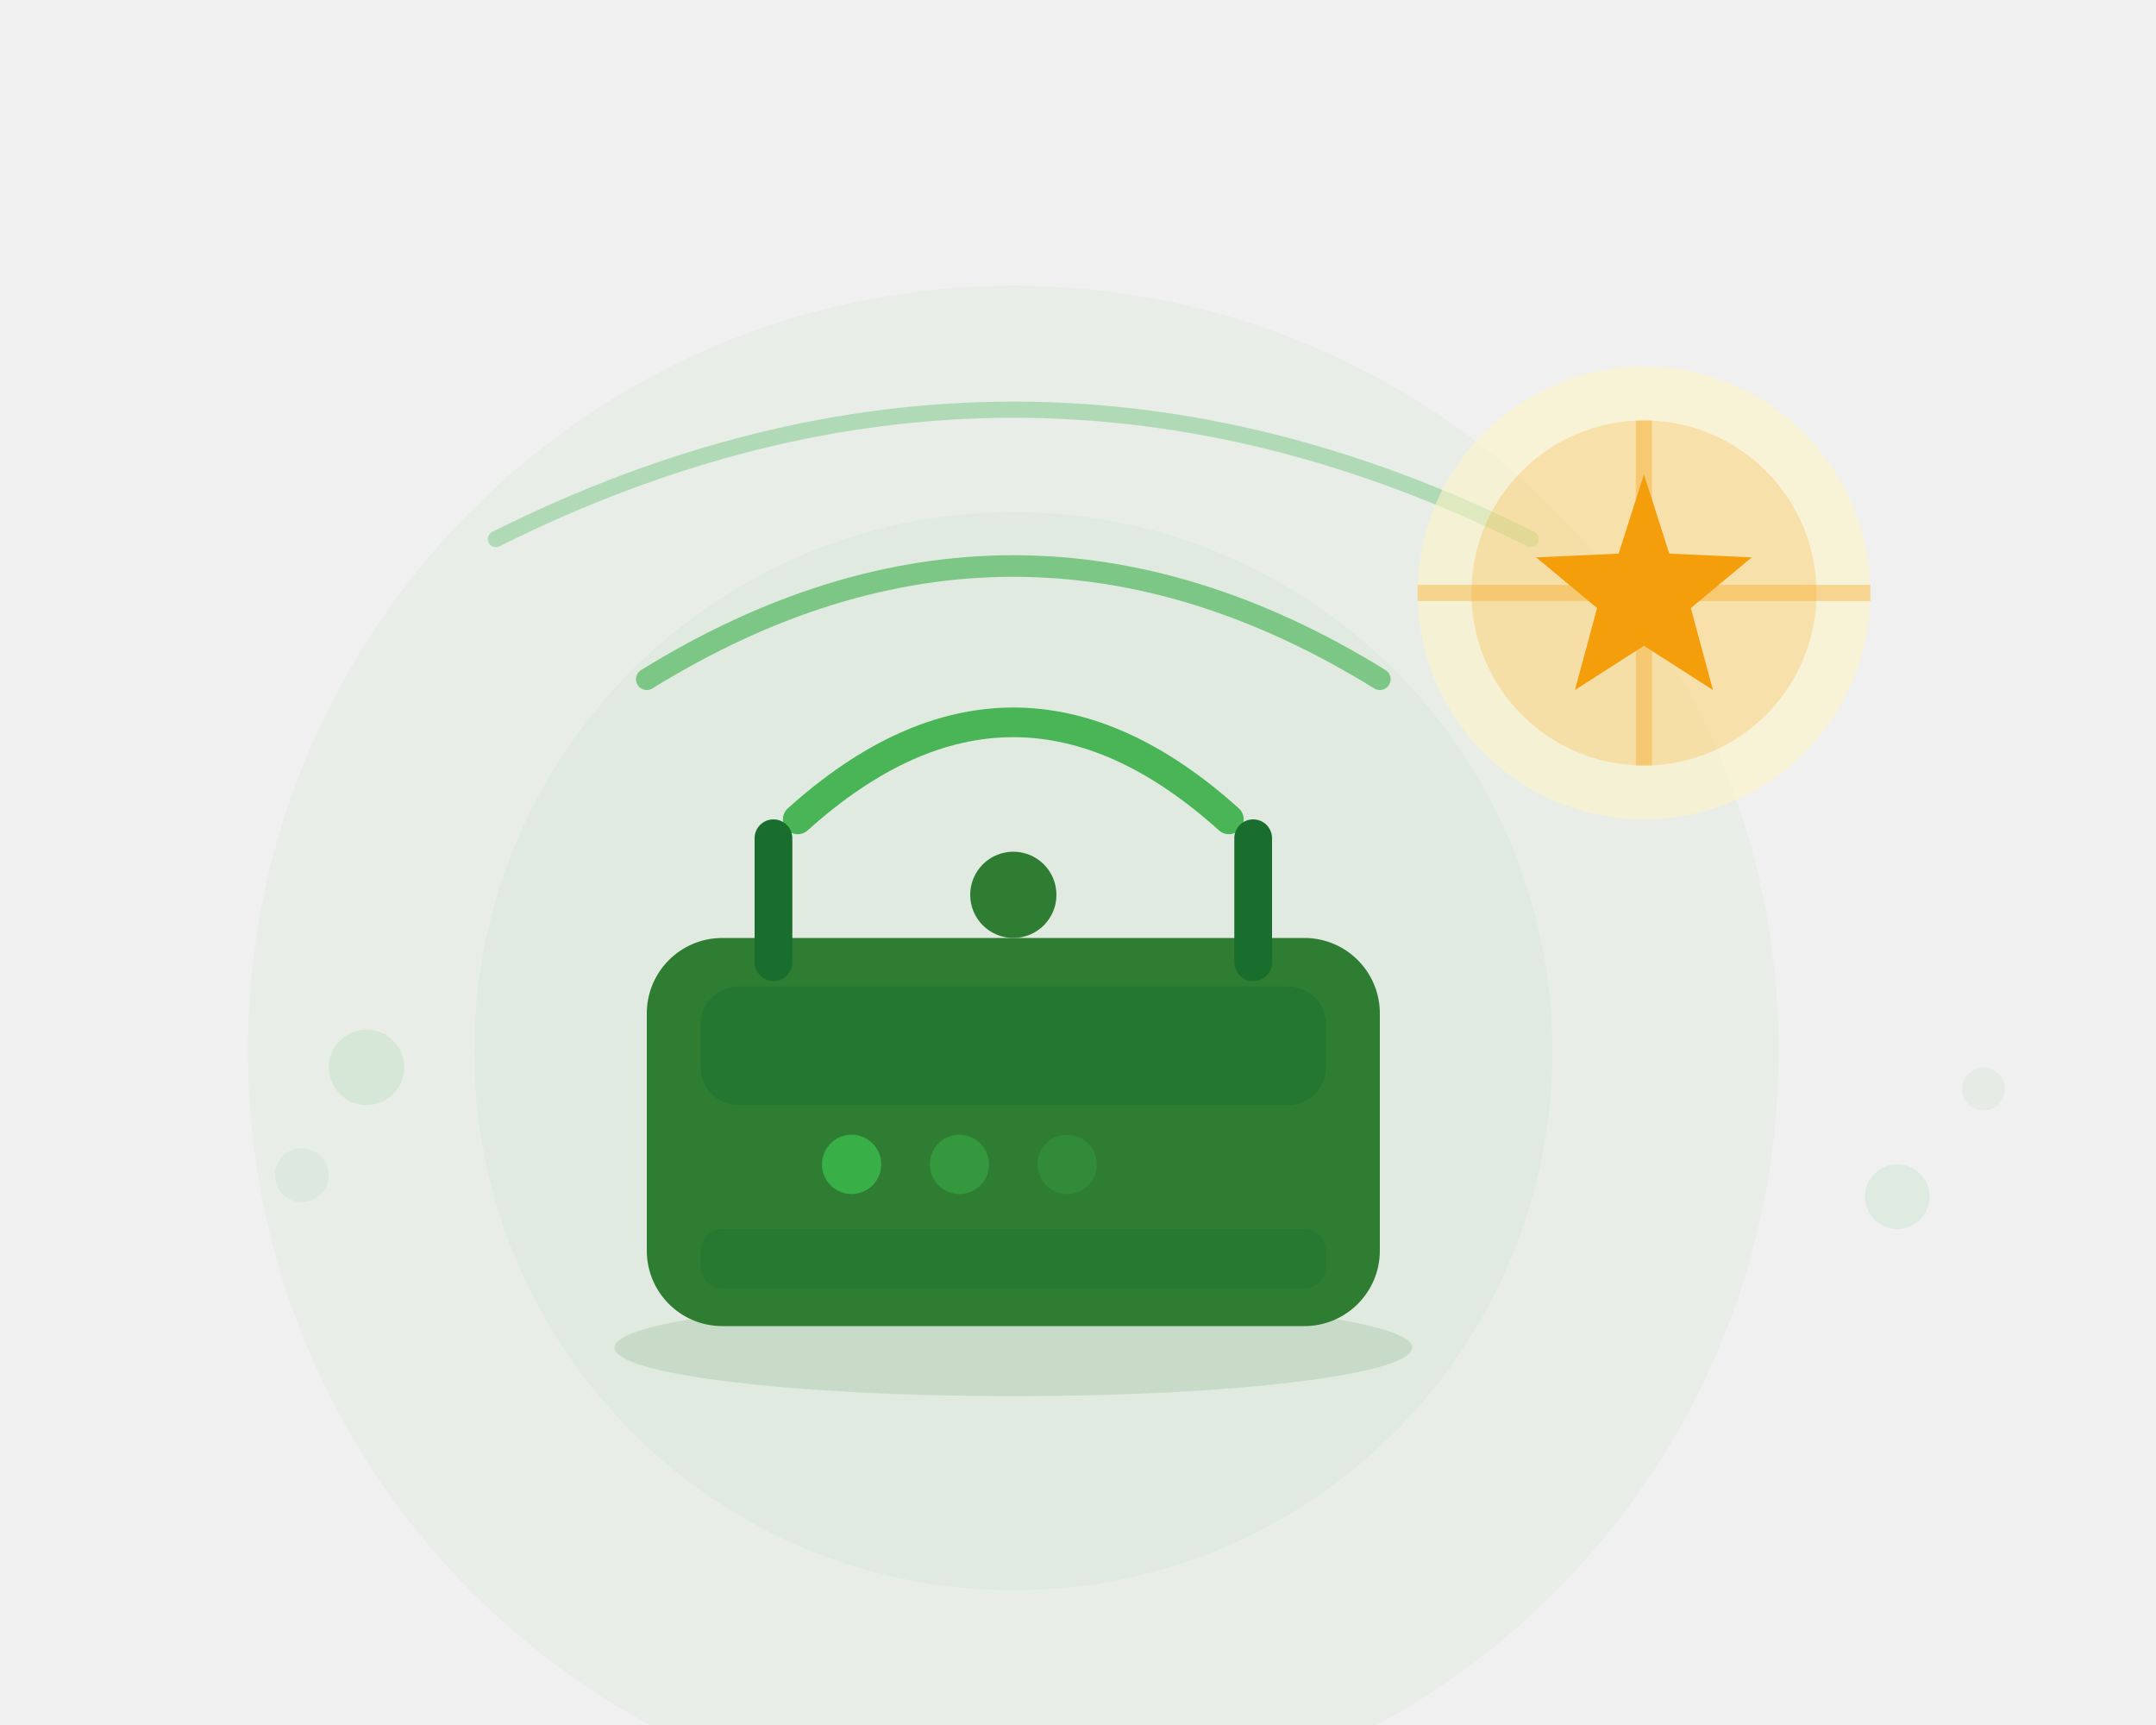
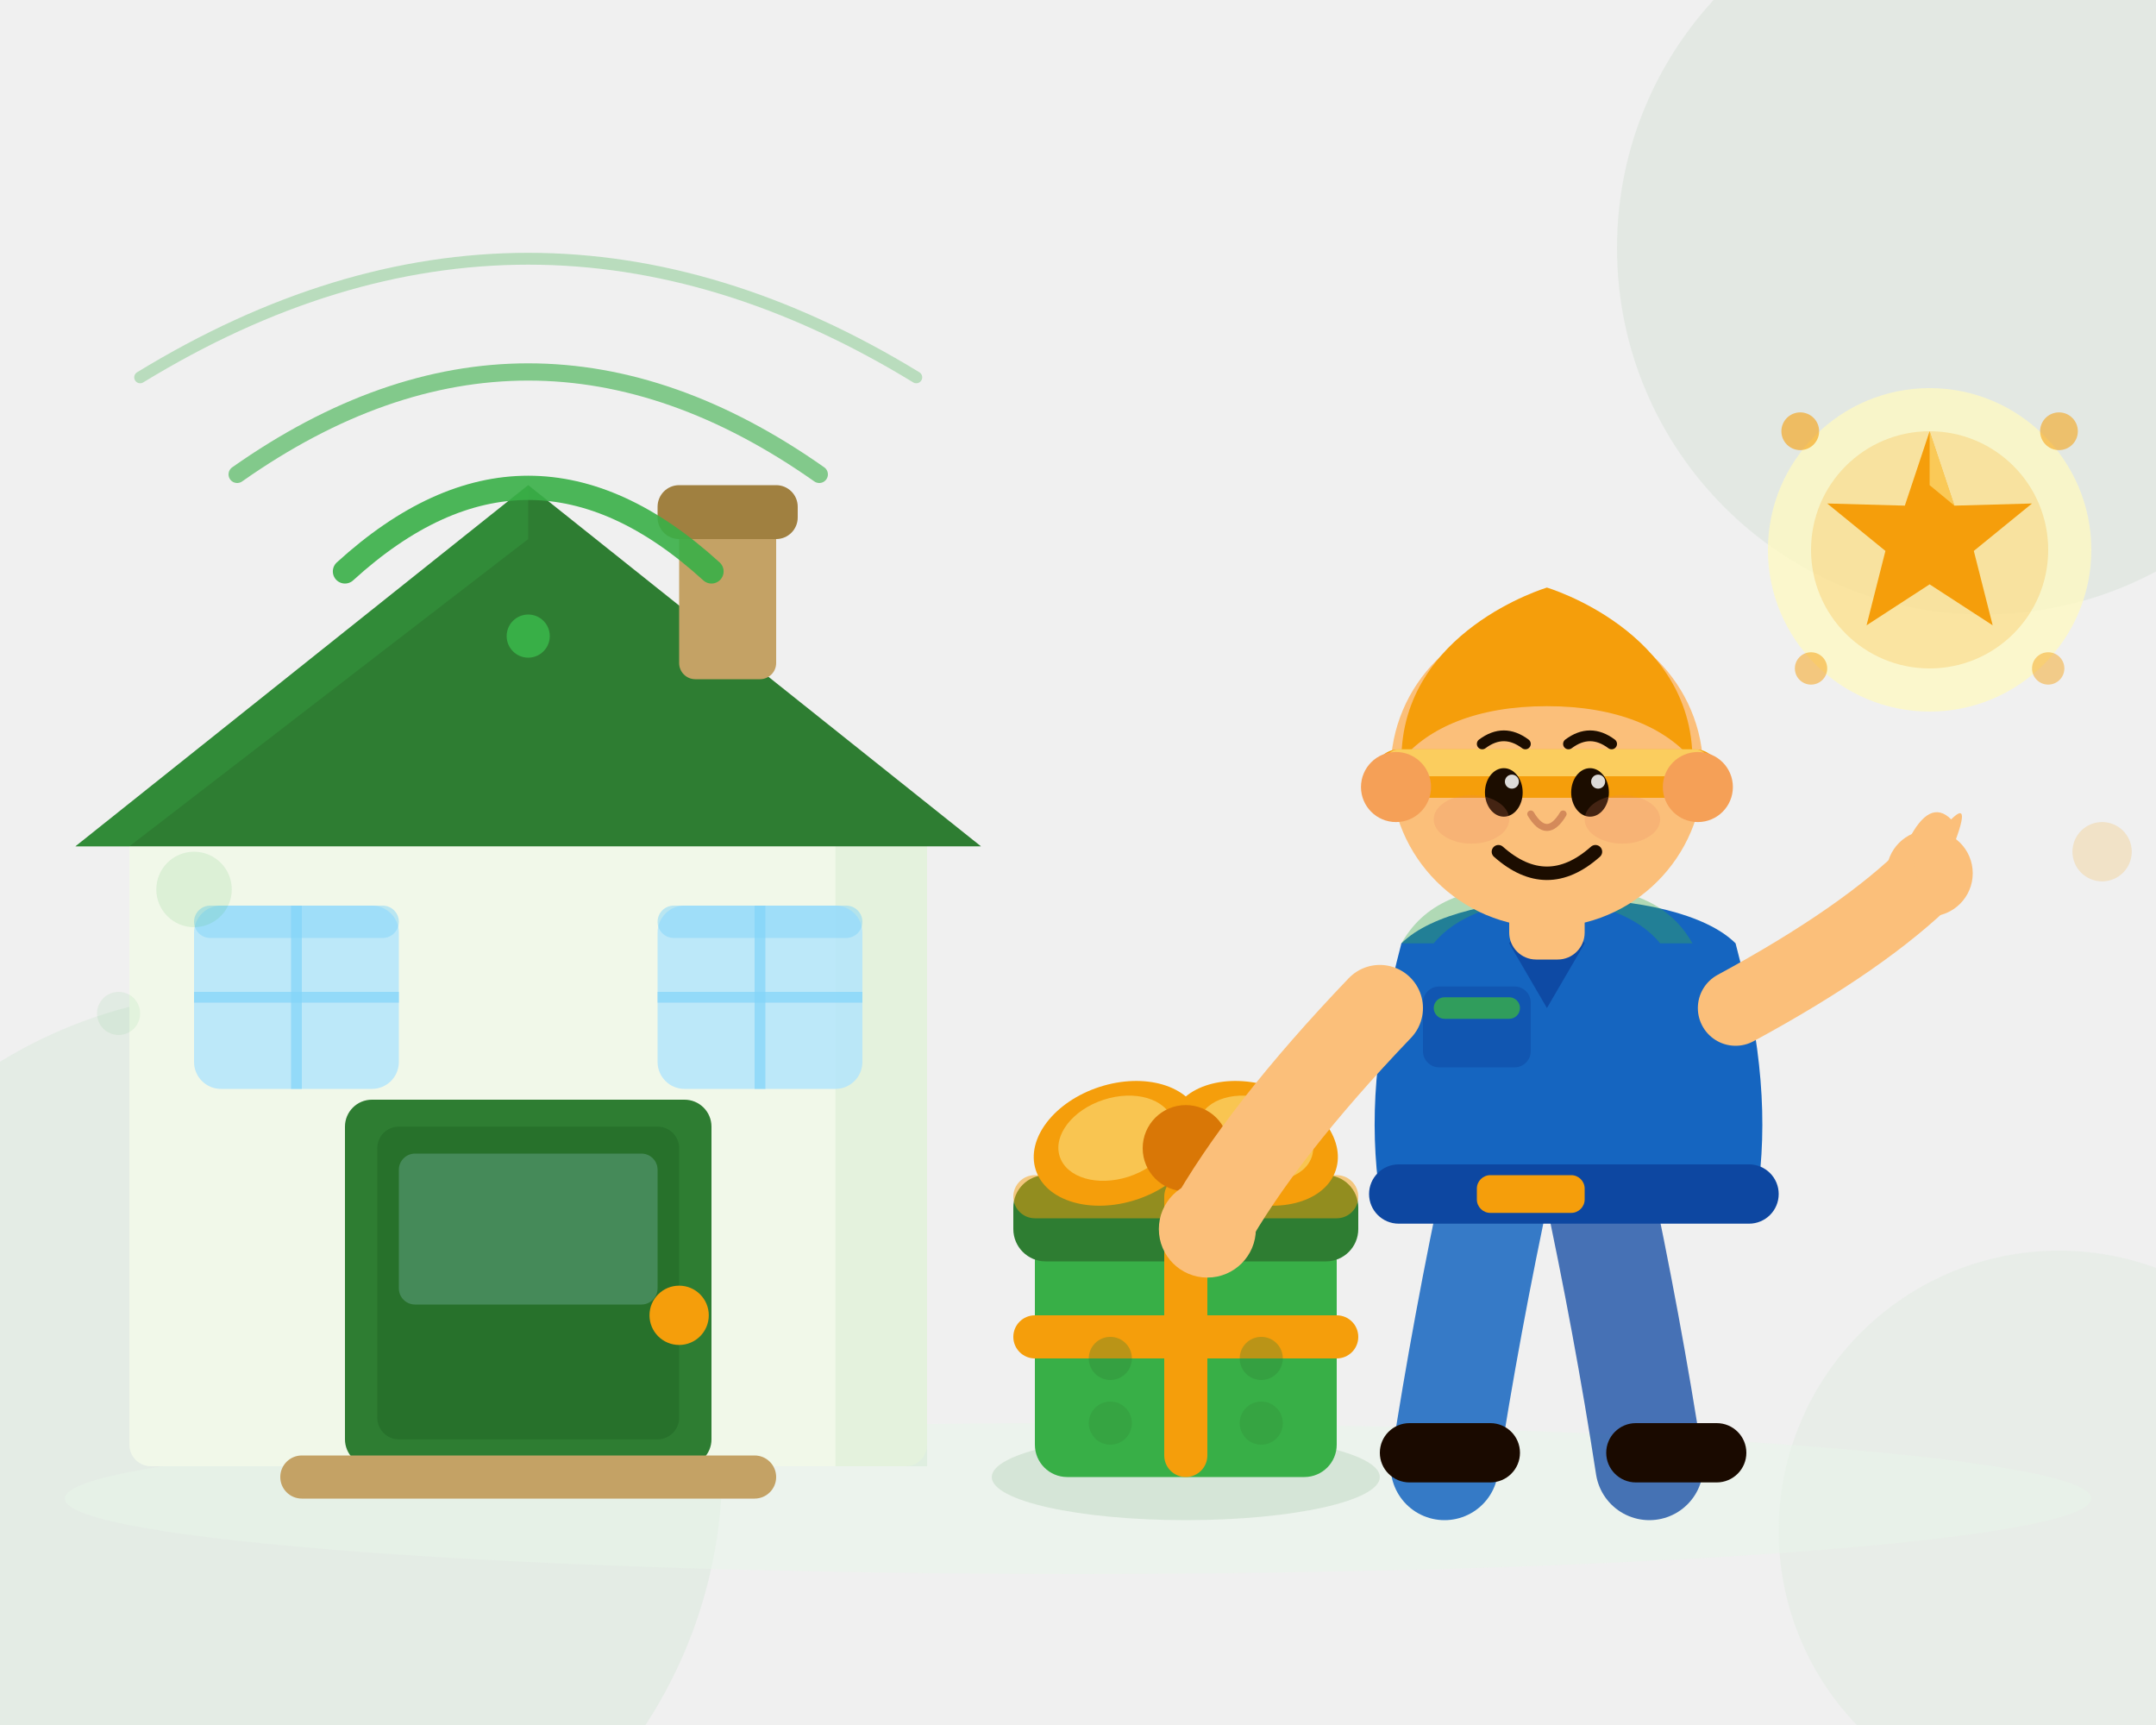
<svg xmlns="http://www.w3.org/2000/svg" viewBox="0 0 400 320">
-   <circle cx="188" cy="195" r="142" fill="#38af47" opacity="0.05" />
-   <circle cx="188" cy="195" r="100" fill="#38af47" opacity="0.05" />
-   <path d="M148 152 Q188 116 228 152" stroke="#38af47" stroke-width="5.5" fill="none" stroke-linecap="round" opacity="0.9" />
-   <path d="M120 126 Q188 84 256 126" stroke="#38af47" stroke-width="4" fill="none" stroke-linecap="round" opacity="0.6" />
-   <path d="M92 100 Q188 52 284 100" stroke="#38af47" stroke-width="3" fill="none" stroke-linecap="round" opacity="0.32" />
-   <circle cx="188" cy="166" r="8" fill="#2e7d32" />
-   <rect x="120" y="174" width="136" height="72" rx="14" fill="#2e7d32" />
-   <rect x="130" y="183" width="116" height="22" rx="7" fill="#196e2e" opacity="0.45" />
-   <circle cx="158" cy="216" r="5.5" fill="#38af47" />
-   <circle cx="178" cy="216" r="5.5" fill="#38af47" opacity="0.55" />
-   <circle cx="198" cy="216" r="5.5" fill="#38af47" opacity="0.28" />
-   <rect x="130" y="228" width="116" height="11" rx="4" fill="#196e2e" opacity="0.3" />
-   <rect x="140" y="152" width="7" height="30" rx="3.5" fill="#196e2e" />
-   <rect x="229" y="152" width="7" height="30" rx="3.5" fill="#196e2e" />
-   <circle cx="305" cy="110" r="42" fill="#FEF3C7" opacity="0.6" />
-   <circle cx="305" cy="110" r="32" fill="#F59E0B" opacity="0.22" />
-   <path d="M305 88 L309.7 102.7 L325 103.4 L313.7 112.8 L317.8 128 L305 119.8 L292.2 128 L296.3 112.8 L285 103.4 L300.3 102.7 Z" fill="#F59E0B" />
-   <line x1="305" y1="78" x2="305" y2="142" stroke="#F59E0B" stroke-width="3" opacity="0.35" />
-   <line x1="263" y1="110" x2="347" y2="110" stroke="#F59E0B" stroke-width="3" opacity="0.35" />
-   <ellipse cx="188" cy="250" rx="74" ry="9" fill="#2e7d32" opacity="0.14" />
-   <circle cx="68" cy="198" r="7" fill="#38af47" opacity="0.1" />
-   <circle cx="56" cy="218" r="5" fill="#38af47" opacity="0.07" />
-   <circle cx="352" cy="222" r="6" fill="#38af47" opacity="0.09" />
-   <circle cx="368" cy="202" r="4" fill="#38af47" opacity="0.06" />
+   <circle cx="46" cy="272" r="88" fill="#38af47" opacity="0.07" />
+   <circle cx="368" cy="46" r="68" fill="#2e7d32" opacity="0.07" />
+   <circle cx="382" cy="284" r="52" fill="#a5d6a7" opacity="0.1" />
+   <ellipse cx="200" cy="278" rx="188" ry="14" fill="#E8F5E9" opacity="0.5" />
+   <rect x="24" y="150" width="148" height="122" rx="4" fill="#F1F8E9" />
+   <rect x="155" y="150" width="17" height="122" rx="0" fill="#a5d6a7" opacity="0.18" />
+   <path d="M14 157 L98 90 L182 157 Z" fill="#2e7d32" />
+   <path d="M14 157 L98 90 L98 100 L24 157 Z" fill="#38af47" opacity="0.28" />
+   <rect x="126" y="96" width="18" height="30" rx="3" fill="#C4A265" />
+   <rect x="122" y="90" width="26" height="10" rx="4" fill="#A08040" />
+   <rect x="36" y="168" width="38" height="34" rx="5" fill="#B3E5FC" opacity="0.85" />
+   <rect x="36" y="168" width="38" height="6" rx="3" fill="#81D4FA" opacity="0.5" />
+   <line x1="55" y1="168" x2="55" y2="202" stroke="#81D4FA" stroke-width="2" opacity="0.7" />
+   <line x1="36" y1="185" x2="74" y2="185" stroke="#81D4FA" stroke-width="2" opacity="0.7" />
+   <rect x="122" y="168" width="38" height="34" rx="5" fill="#B3E5FC" opacity="0.85" />
+   <rect x="122" y="168" width="38" height="6" rx="3" fill="#81D4FA" opacity="0.5" />
+   <line x1="141" y1="168" x2="141" y2="202" stroke="#81D4FA" stroke-width="2" opacity="0.7" />
+   <line x1="122" y1="185" x2="160" y2="185" stroke="#81D4FA" stroke-width="2" opacity="0.7" />
+   <rect x="64" y="204" width="68" height="68" rx="5" fill="#2e7d32" />
+   <rect x="70" y="209" width="56" height="58" rx="4" fill="#1b5e20" opacity="0.4" />
+   <rect x="74" y="214" width="48" height="28" rx="3" fill="#B3E5FC" opacity="0.22" />
+   <circle cx="126" cy="244" r="5.5" fill="#F59E0B" />
+   <rect x="52" y="270" width="92" height="8" rx="4" fill="#C4A265" />
+   <path d="M64 106 Q98 75 132 106" stroke="#38af47" stroke-width="4.5" fill="none" stroke-linecap="round" opacity="0.9" />
+   <path d="M44 88 Q98 50 152 88" stroke="#38af47" stroke-width="3.2" fill="none" stroke-linecap="round" opacity="0.6" />
+   <path d="M26 70 Q98 26 170 70" stroke="#38af47" stroke-width="2.2" fill="none" stroke-linecap="round" opacity="0.3" />
+   <circle cx="98" cy="118" r="7" fill="#2e7d32" />
+   <circle cx="98" cy="118" r="4" fill="#38af47" />
+   <ellipse cx="220" cy="274" rx="36" ry="8" fill="#2e7d32" opacity="0.12" />
+   <rect x="192" y="228" width="56" height="46" rx="6" fill="#38af47" />
+   <rect x="188" y="218" width="64" height="16" rx="6" fill="#2e7d32" />
+   <rect x="216" y="218" width="8" height="56" rx="4" fill="#F59E0B" />
+   <rect x="188" y="244" width="64" height="8" rx="4" fill="#F59E0B" />
+   <rect x="188" y="218" width="64" height="8" rx="4" fill="#F59E0B" opacity="0.5" />
+   <ellipse cx="208" cy="212" rx="16" ry="11" fill="#F59E0B" transform="rotate(-18, 208, 214)" />
+   <ellipse cx="208" cy="211" rx="11" ry="7.5" fill="#FDE68A" opacity="0.55" transform="rotate(-18, 208, 214)" />
+   <ellipse cx="232" cy="212" rx="16" ry="11" fill="#F59E0B" transform="rotate(18, 232, 214)" />
+   <ellipse cx="232" cy="211" rx="11" ry="7.5" fill="#FDE68A" opacity="0.55" transform="rotate(18, 232, 214)" />
+   <circle cx="220" cy="213" r="8" fill="#D97706" />
+   <circle cx="206" cy="252" r="4" fill="#2e7d32" opacity="0.3" />
+   <circle cx="234" cy="252" r="4" fill="#2e7d32" opacity="0.3" />
+   <circle cx="206" cy="264" r="4" fill="#2e7d32" opacity="0.22" />
+   <circle cx="234" cy="264" r="4" fill="#2e7d32" opacity="0.22" />
+   <path d="M278 218 Q272 246 268 272" stroke="#1565C0" stroke-width="20" stroke-linecap="round" fill="none" opacity="0.85" />
+   <path d="M296 218 Q302 246 306 272" stroke="#0D47A1" stroke-width="20" stroke-linecap="round" fill="none" opacity="0.75" />
+   <rect x="256" y="264" width="26" height="11" rx="5.5" fill="#1A0A00" />
+   <rect x="298" y="264" width="26" height="11" rx="5.5" fill="#1A0A00" />
+   <path d="M260 175 C255 194 254 208 256 222 L326 222 C328 208 327 194 322 175 C311 164 271 164 260 175 Z" fill="#1565C0" />
+   <path d="M260 175 C264 168 271 164 287 164 C303 164 310 168 314 175 L308 175 C304 170 296 167 287 167 C278 167 270 170 266 175 Z" fill="#38af47" opacity="0.35" />
+   <rect x="264" y="183" width="20" height="15" rx="3" fill="#0D47A1" opacity="0.5" />
+   <rect x="266" y="185" width="16" height="4" rx="2" fill="#38af47" opacity="0.8" />
+   <rect x="254" y="216" width="76" height="11" rx="5.5" fill="#0D47A1" />
+   <rect x="274" y="218" width="20" height="7" rx="2.5" fill="#F59E0B" />
+   <path d="M280 175 L287 187 L294 175 L291 170 L283 170 Z" fill="#0D47A1" opacity="0.9" />
+   <rect x="280" y="162" width="14" height="16" rx="5" fill="#FBBF7A" />
+   <circle cx="287" cy="143" r="29" fill="#FBBF7A" />
+   <path d="M260 141 C260 117 287 109 287 109 C287 109 314 117 314 141 C309 135 300 131 287 131 C274 131 265 135 260 141 Z" fill="#F59E0B" />
+   <rect x="255" y="139" width="64" height="9" rx="4.5" fill="#F59E0B" />
+   <rect x="257" y="139" width="60" height="5" rx="2.5" fill="#FDE68A" opacity="0.65" />
+   <circle cx="259" cy="146" r="6.5" fill="#F5A057" />
+   <circle cx="315" cy="146" r="6.5" fill="#F5A057" />
+   <ellipse cx="279" cy="147" rx="3.5" ry="4.5" fill="#1C0D00" />
+   <circle cx="280.5" cy="145" r="1.3" fill="#fff" opacity="0.85" />
+   <ellipse cx="295" cy="147" rx="3.5" ry="4.5" fill="#1C0D00" />
+   <circle cx="296.5" cy="145" r="1.3" fill="#fff" opacity="0.85" />
+   <path d="M275 138 Q279 135 283 138" stroke="#1C0D00" stroke-width="2" fill="none" stroke-linecap="round" />
+   <path d="M291 138 Q295 135 299 138" stroke="#1C0D00" stroke-width="2" fill="none" stroke-linecap="round" />
+   <path d="M284 151 Q287 156 290 151" stroke="#D48A5A" stroke-width="1.3" fill="none" stroke-linecap="round" />
+   <path d="M278 158 Q287 166 296 158" stroke="#1C0D00" stroke-width="2.5" fill="none" stroke-linecap="round" />
+   <ellipse cx="273" cy="152" rx="7" ry="4.5" fill="#E88060" opacity="0.2" />
+   <ellipse cx="301" cy="152" rx="7" ry="4.5" fill="#E88060" opacity="0.2" />
+   <path d="M256 187 Q234 210 224 228" stroke="#FBBF7A" stroke-width="16" stroke-linecap="round" fill="none" />
+   <circle cx="224" cy="228" r="9" fill="#FBBF7A" />
+   <path d="M322 187 Q346 174 358 162" stroke="#FBBF7A" stroke-width="14" stroke-linecap="round" fill="none" />
+   <circle cx="358" cy="162" r="8" fill="#FBBF7A" />
+   <path d="M354 156 Q358 148 362 152 Q366 148 362 158 L356 164 Z" fill="#FBBF7A" />
+   <circle cx="358" cy="102" r="30" fill="#FEF9C3" opacity="0.8" />
+   <circle cx="358" cy="102" r="22" fill="#F59E0B" opacity="0.22" />
+   <path d="M358 80 L362.6 93.8 L377 93.4 L366.2 102.2 L369.7 116 L358 108.4 L346.3 116 L349.8 102.2 L339 93.4 L353.4 93.8 Z" fill="#F59E0B" />
+   <path d="M358 80 L362.6 93.8 L358 90 Z" fill="#FDE68A" opacity="0.6" />
+   <circle cx="334" cy="80" r="3.5" fill="#F59E0B" opacity="0.6" />
+   <circle cx="382" cy="80" r="3.5" fill="#F59E0B" opacity="0.55" />
+   <circle cx="336" cy="124" r="3" fill="#F59E0B" opacity="0.5" />
+   <circle cx="380" cy="124" r="3" fill="#F59E0B" opacity="0.45" />
+   <circle cx="36" cy="165" r="7" fill="#38af47" opacity="0.12" />
+   <circle cx="22" cy="188" r="4" fill="#38af47" opacity="0.08" />
+   <circle cx="390" cy="158" r="5.5" fill="#F59E0B" opacity="0.18" />
</svg>
